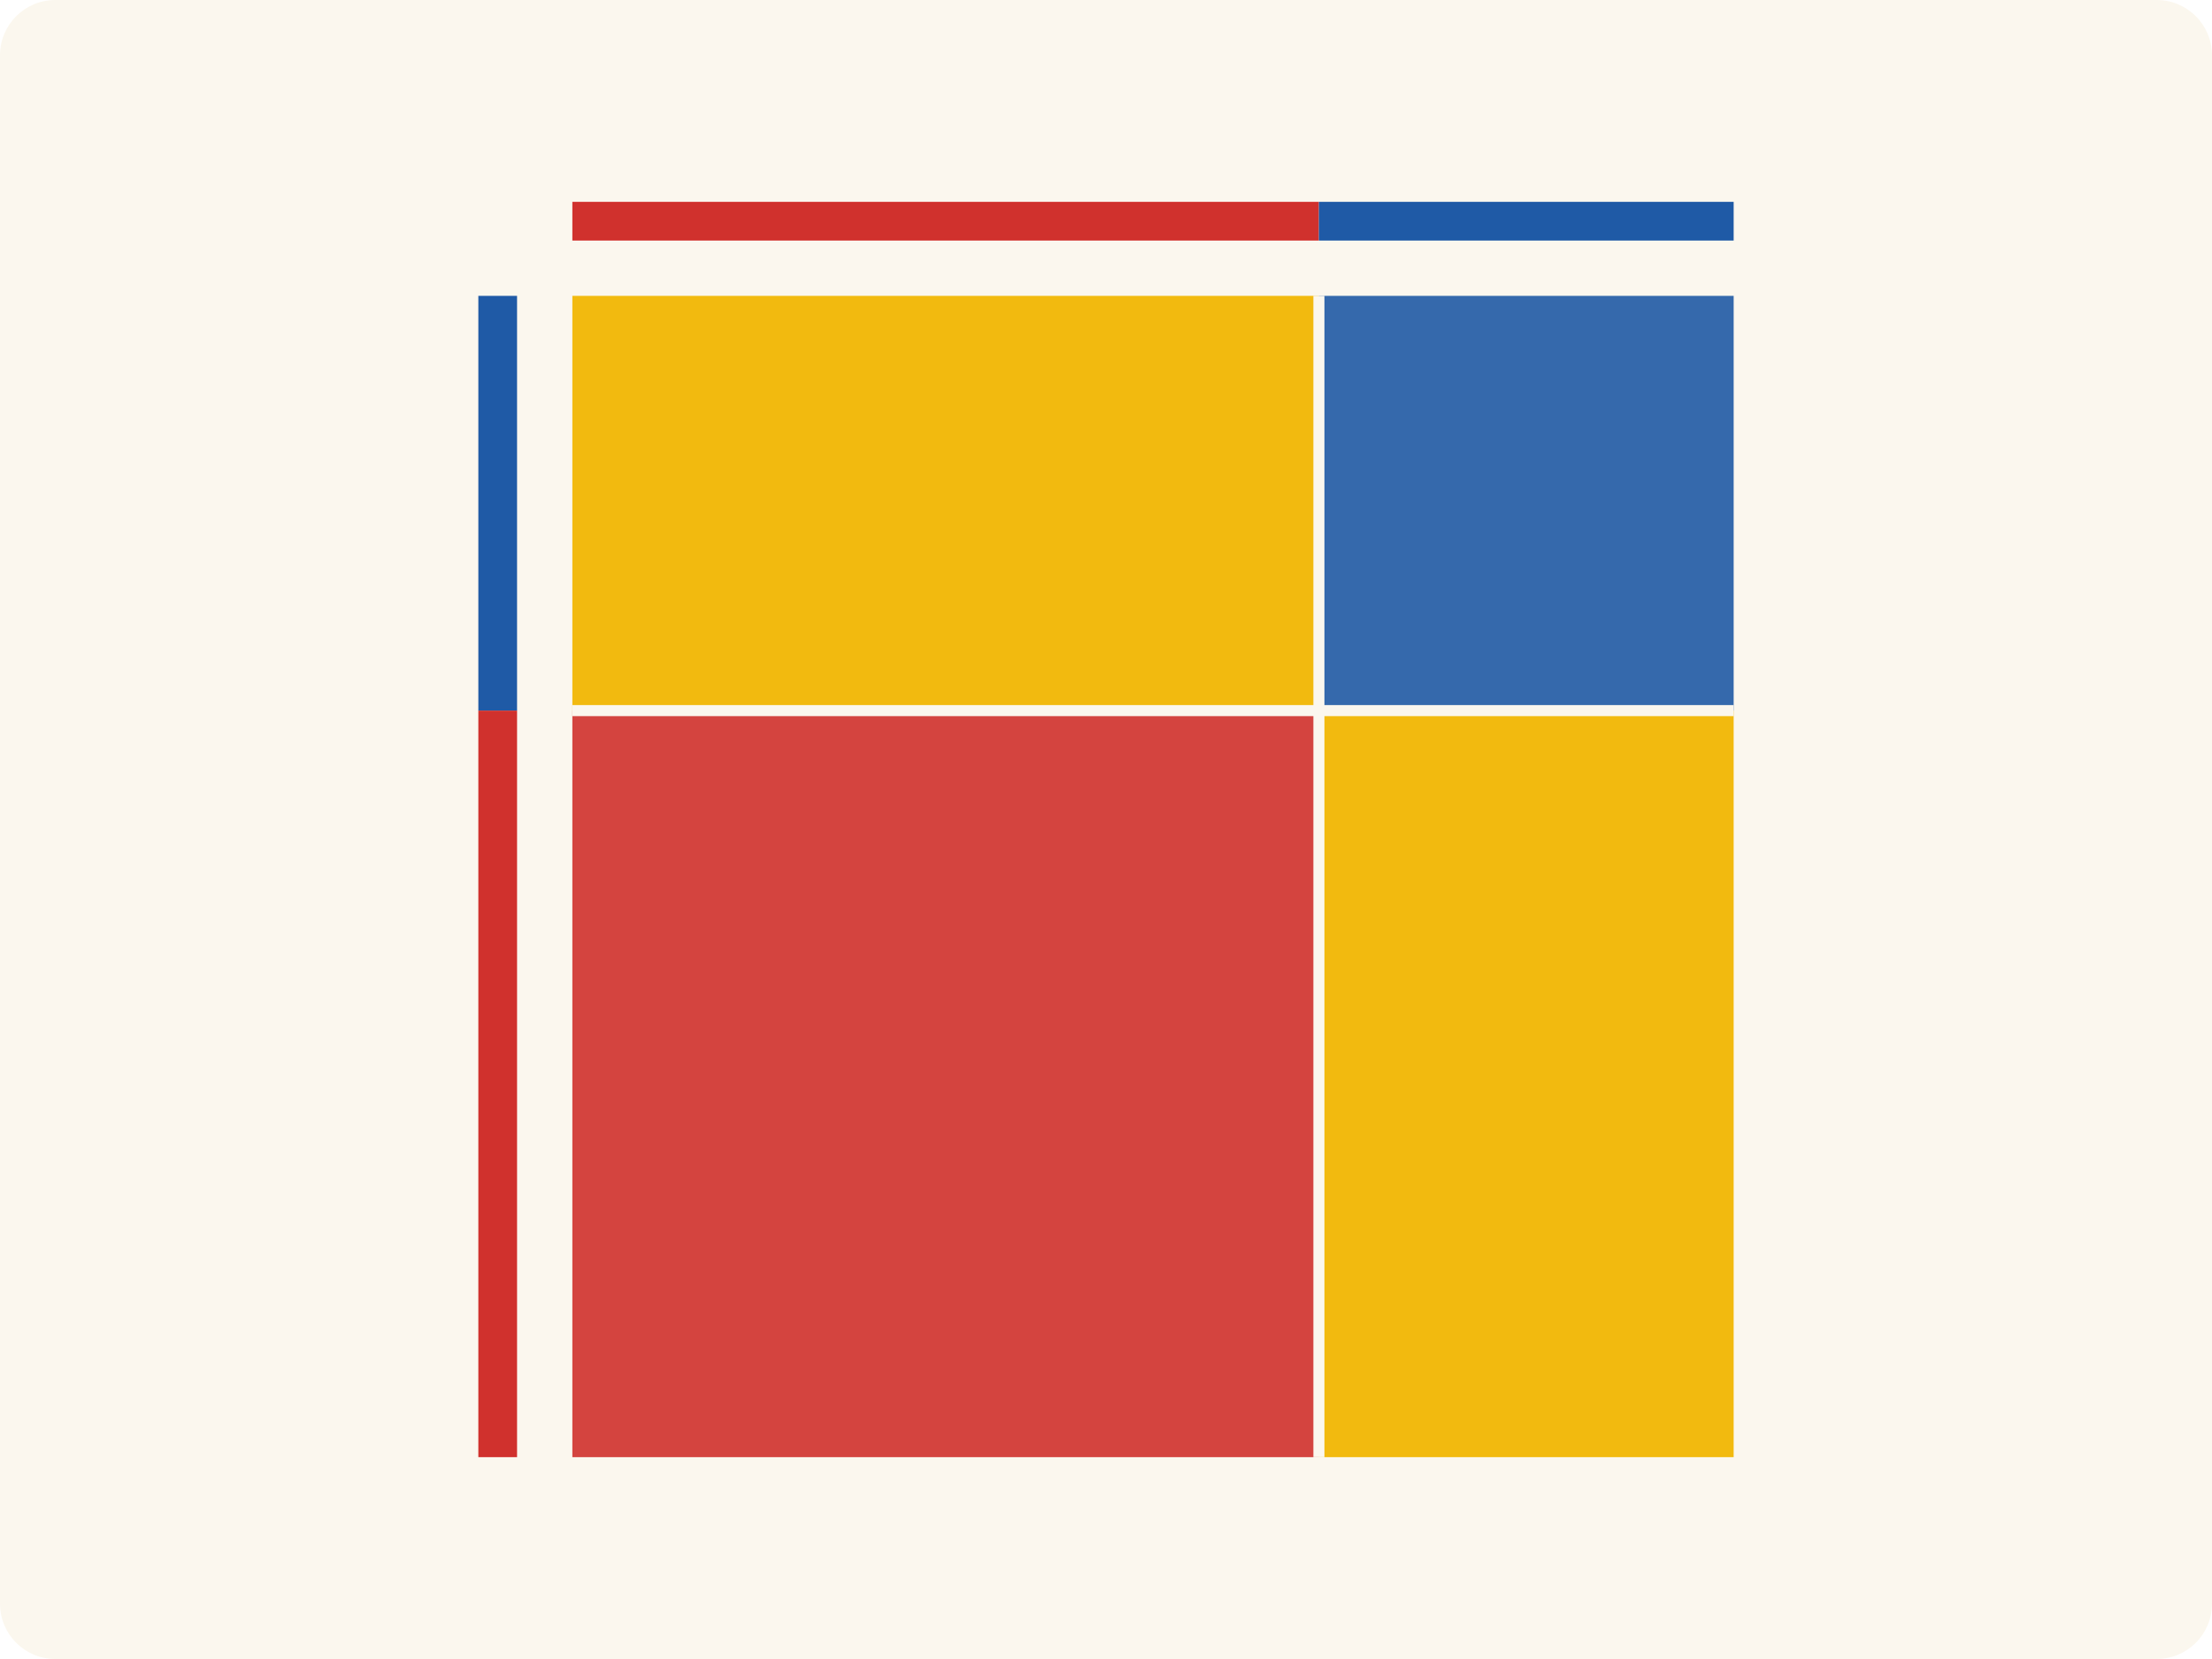
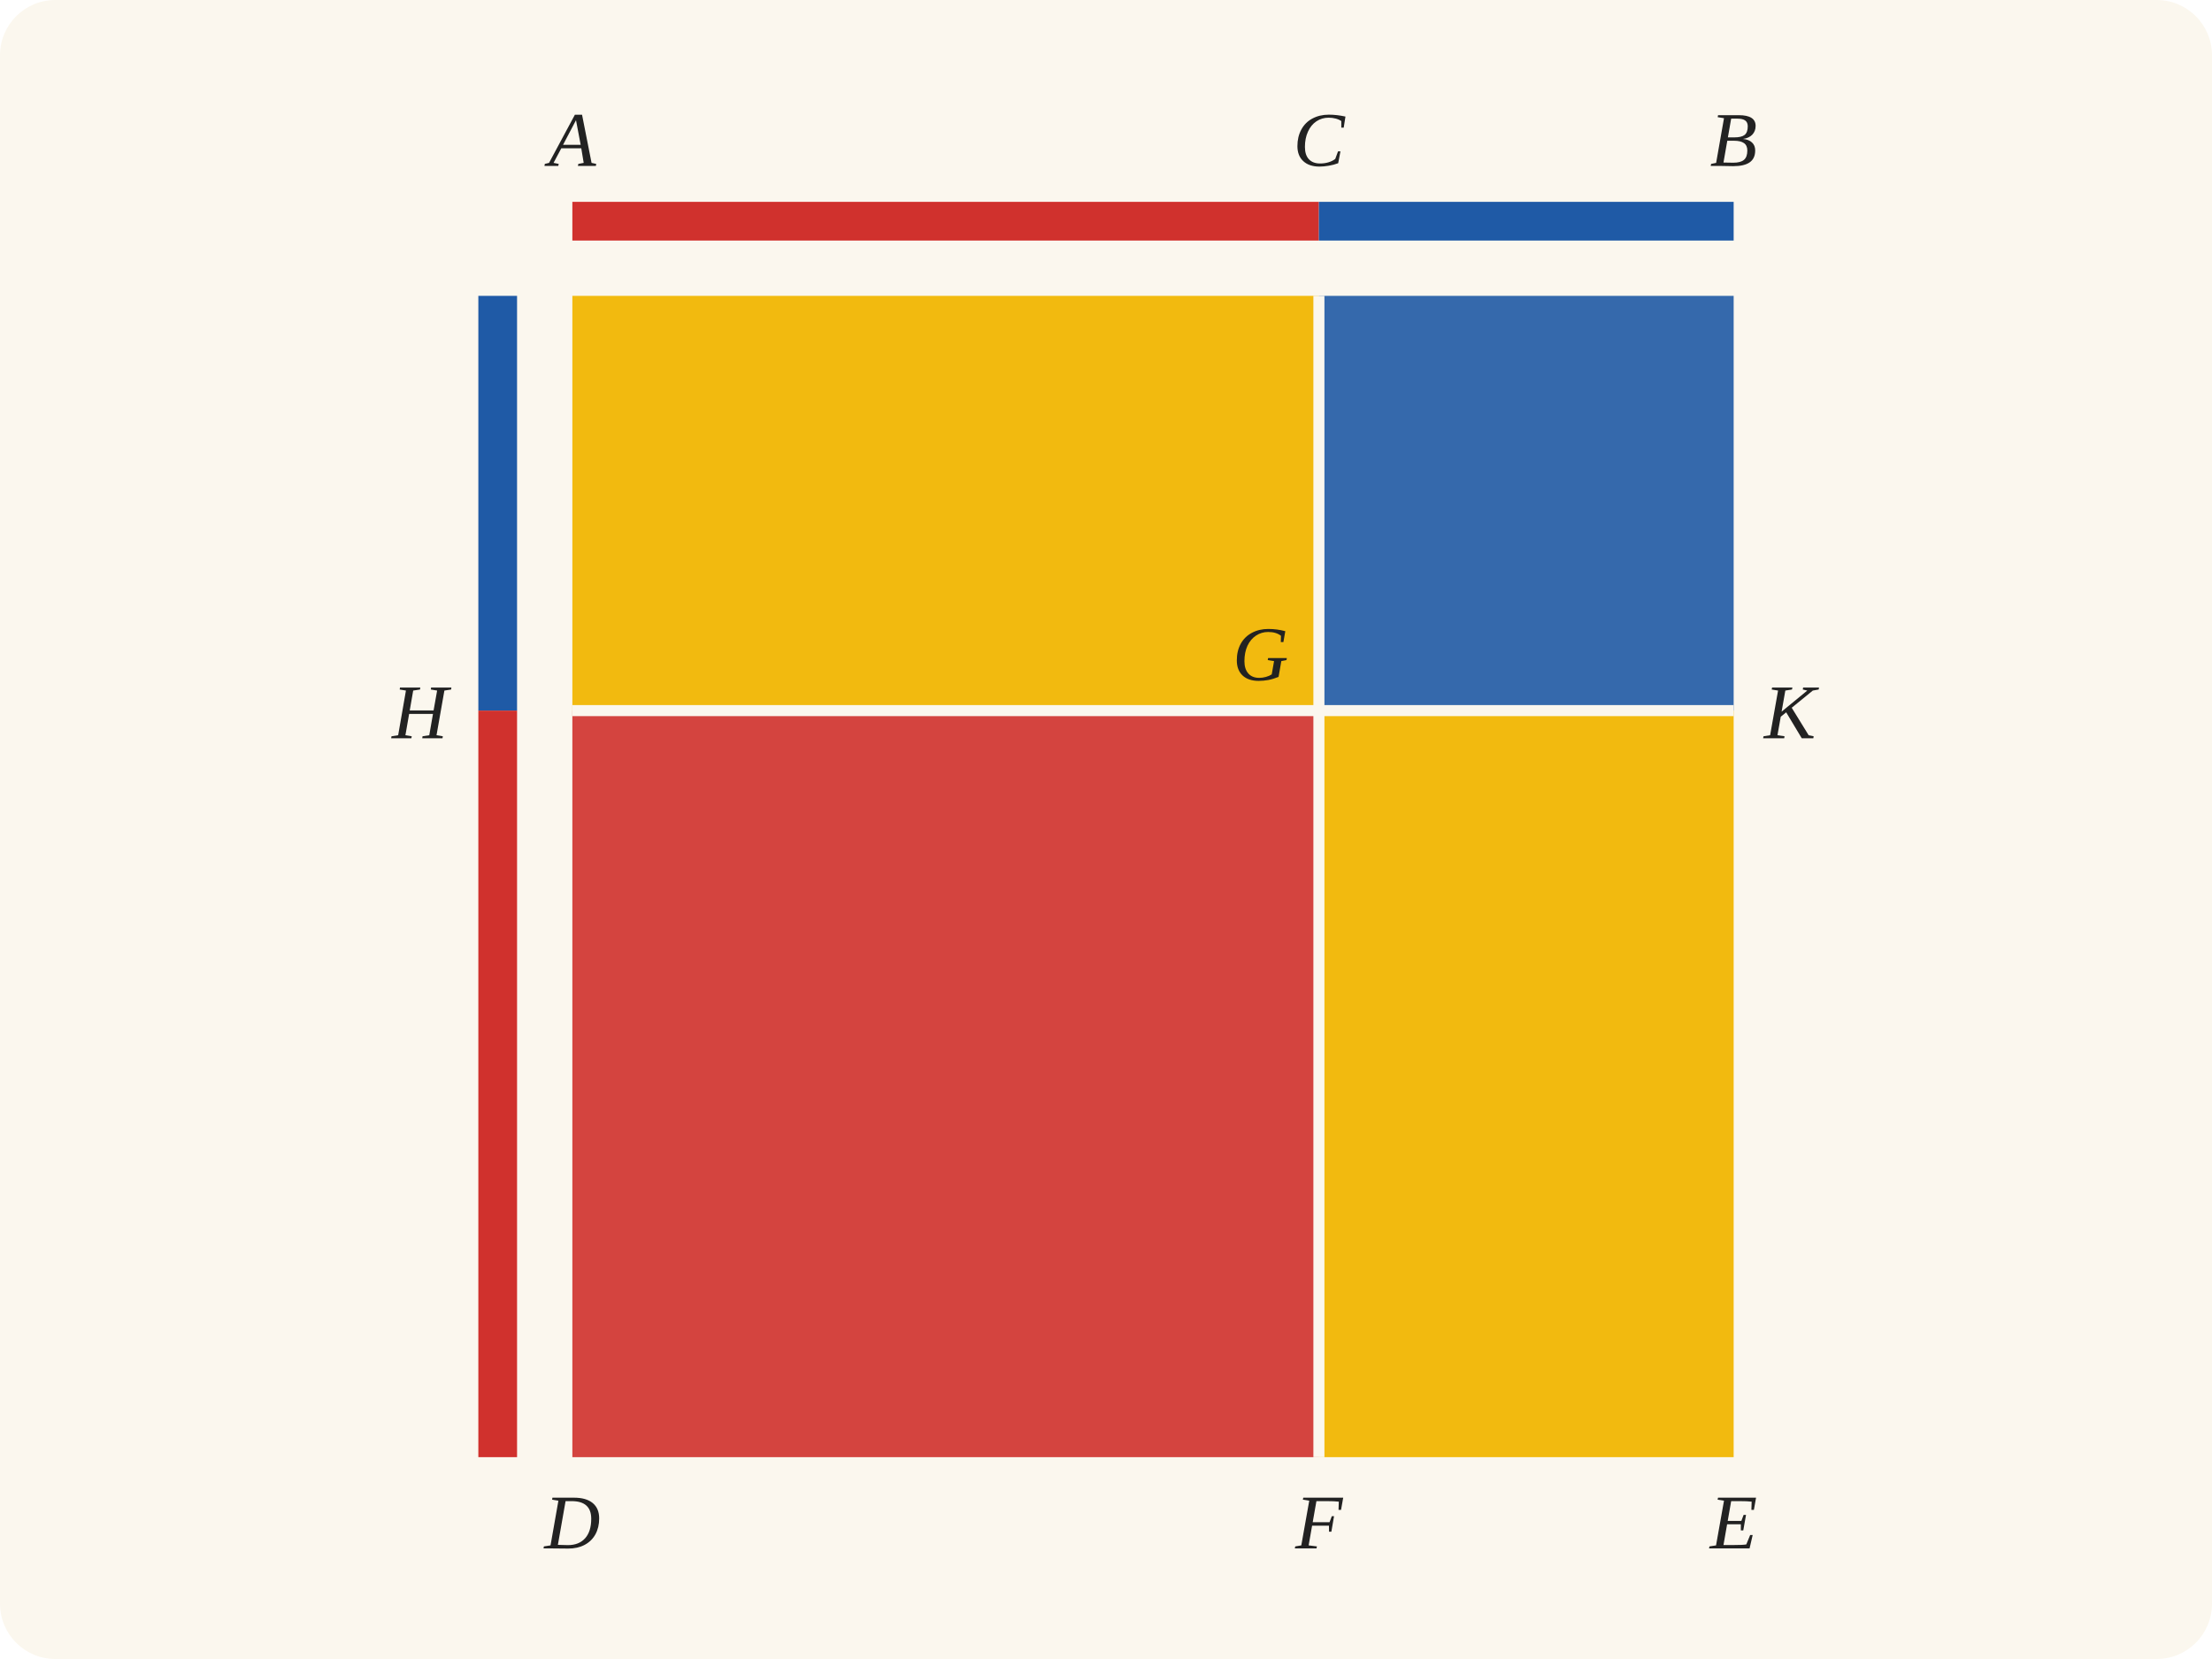
<svg xmlns="http://www.w3.org/2000/svg" viewBox="0 0 400 300" font-family="Georgia, 'Times New Roman', serif">
  <rect x="0" y="0" width="400" height="300" rx="10" fill="#fbf7ee" />
  <polygon points="103.5,53.5 238.5,53.5 238.5,128.5 103.5,128.5" fill="#f2b705" fill-opacity="0.95" />
  <polygon points="238.5,53.5 313.5,53.5 313.5,128.5 238.5,128.5" fill="#1f5aa6" fill-opacity="0.9" />
  <polygon points="103.5,128.5 238.5,128.5 238.5,263.5 103.5,263.5" fill="#d0312d" fill-opacity="0.9" />
  <polygon points="238.5,128.5 313.5,128.5 313.5,263.5 238.5,263.5" fill="#f2b705" fill-opacity="0.95" />
  <line x1="238.5" y1="53.5" x2="238.5" y2="263.5" stroke="#fbf7ee" stroke-width="2" />
  <line x1="103.5" y1="128.5" x2="313.5" y2="128.5" stroke="#fbf7ee" stroke-width="2" />
  <line x1="103.5" y1="40.0" x2="238.5" y2="40.0" stroke="#d0312d" stroke-width="7" stroke-linecap="butt" />
  <line x1="238.5" y1="40.0" x2="313.5" y2="40.0" stroke="#1f5aa6" stroke-width="7" stroke-linecap="butt" />
-   <line x1="90.0" y1="53.5" x2="90.0" y2="128.5" stroke="#1f5aa6" stroke-width="7" stroke-linecap="butt" />
-   <line x1="90.0" y1="128.5" x2="90.0" y2="263.5" stroke="#d0312d" stroke-width="7" stroke-linecap="butt" />
+   <g data-unlettered="copies of AH and HD set beside the square, which Heath's figure does not draw">
+     <line x1="90.0" y1="53.5" x2="90.0" y2="128.5" stroke="#1f5aa6" stroke-width="7" stroke-linecap="butt" />
+     <line x1="90.0" y1="128.5" x2="90.0" y2="263.5" stroke="#d0312d" stroke-width="7" stroke-linecap="butt" />
+   </g>
+   <g font-style="italic" font-size="14" fill="#222222">
+     <text x="103.5" y="30" text-anchor="middle">A</text>
+     <text x="238.5" y="30" text-anchor="middle">C</text>
+     <text x="313.5" y="30" text-anchor="middle">B</text>
+     <text x="81" y="133.5" text-anchor="end">H</text>
+     <text x="233" y="123" text-anchor="end">G</text>
+     <text x="319" y="133.5">K</text>
+     <text x="103.5" y="280" text-anchor="middle">D</text>
+     <text x="238.5" y="280" text-anchor="middle">F</text>
+     <text x="313.5" y="280" text-anchor="middle">E</text>
+   </g>
</svg>
